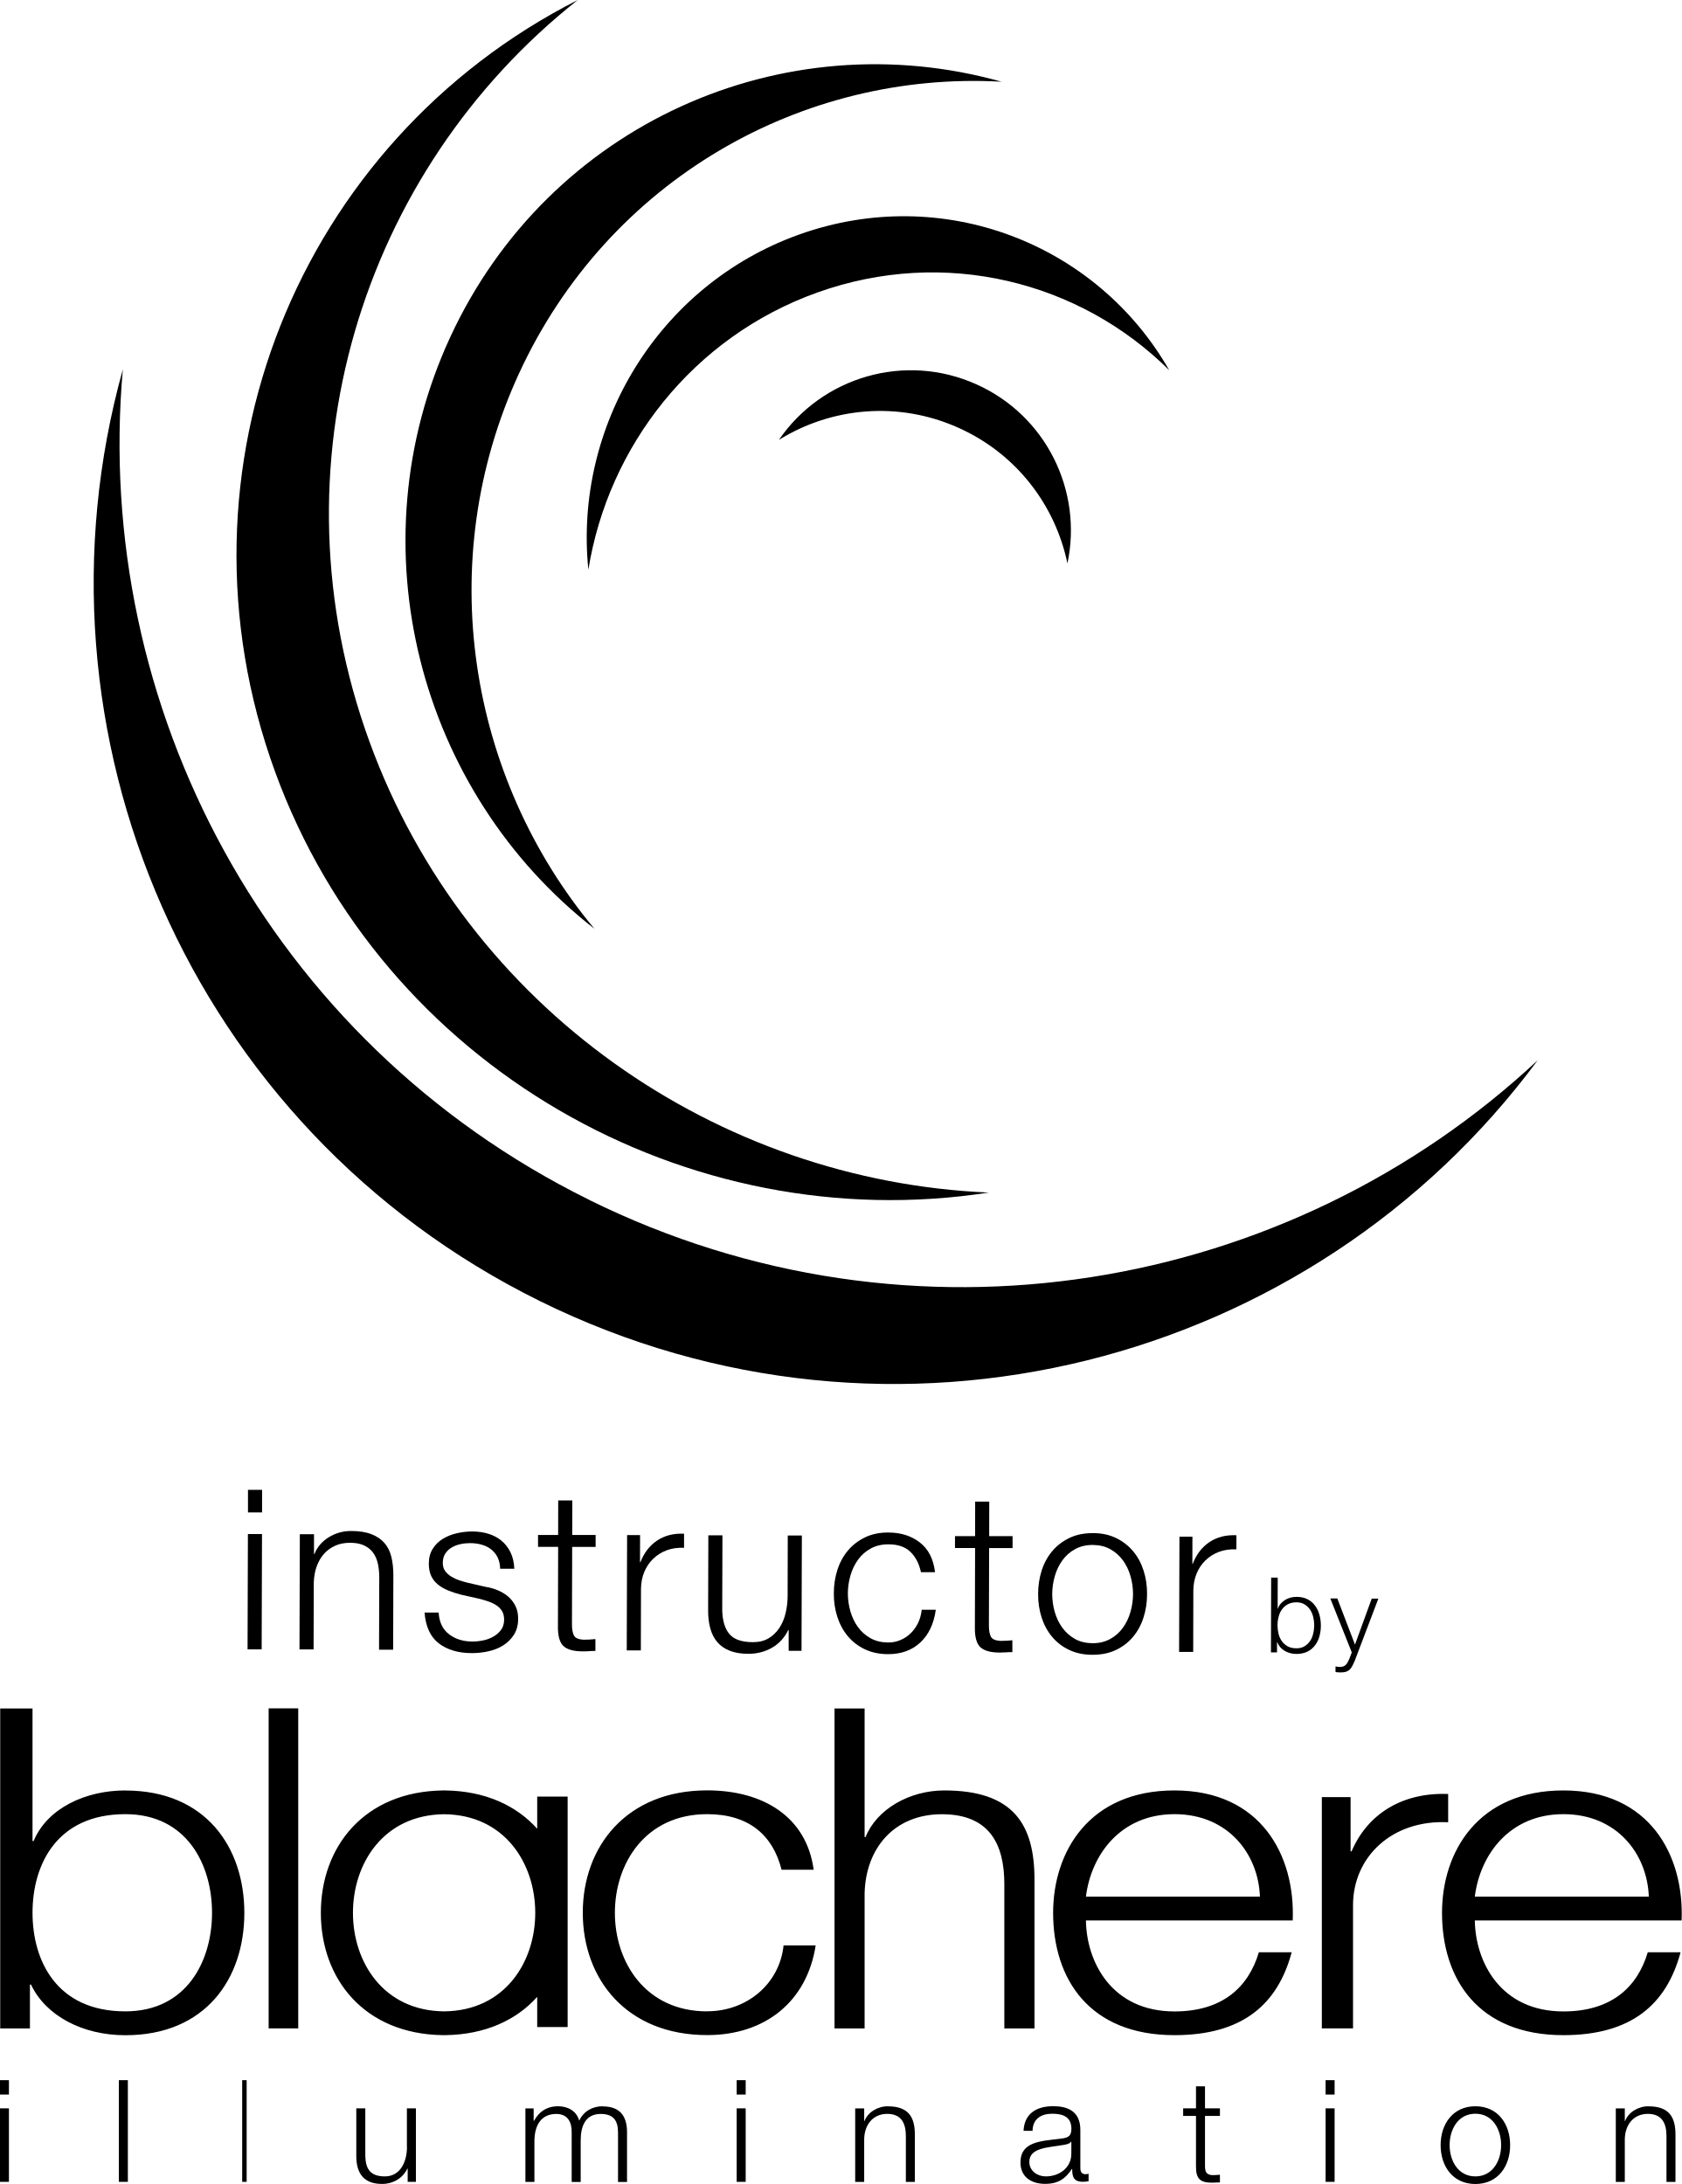
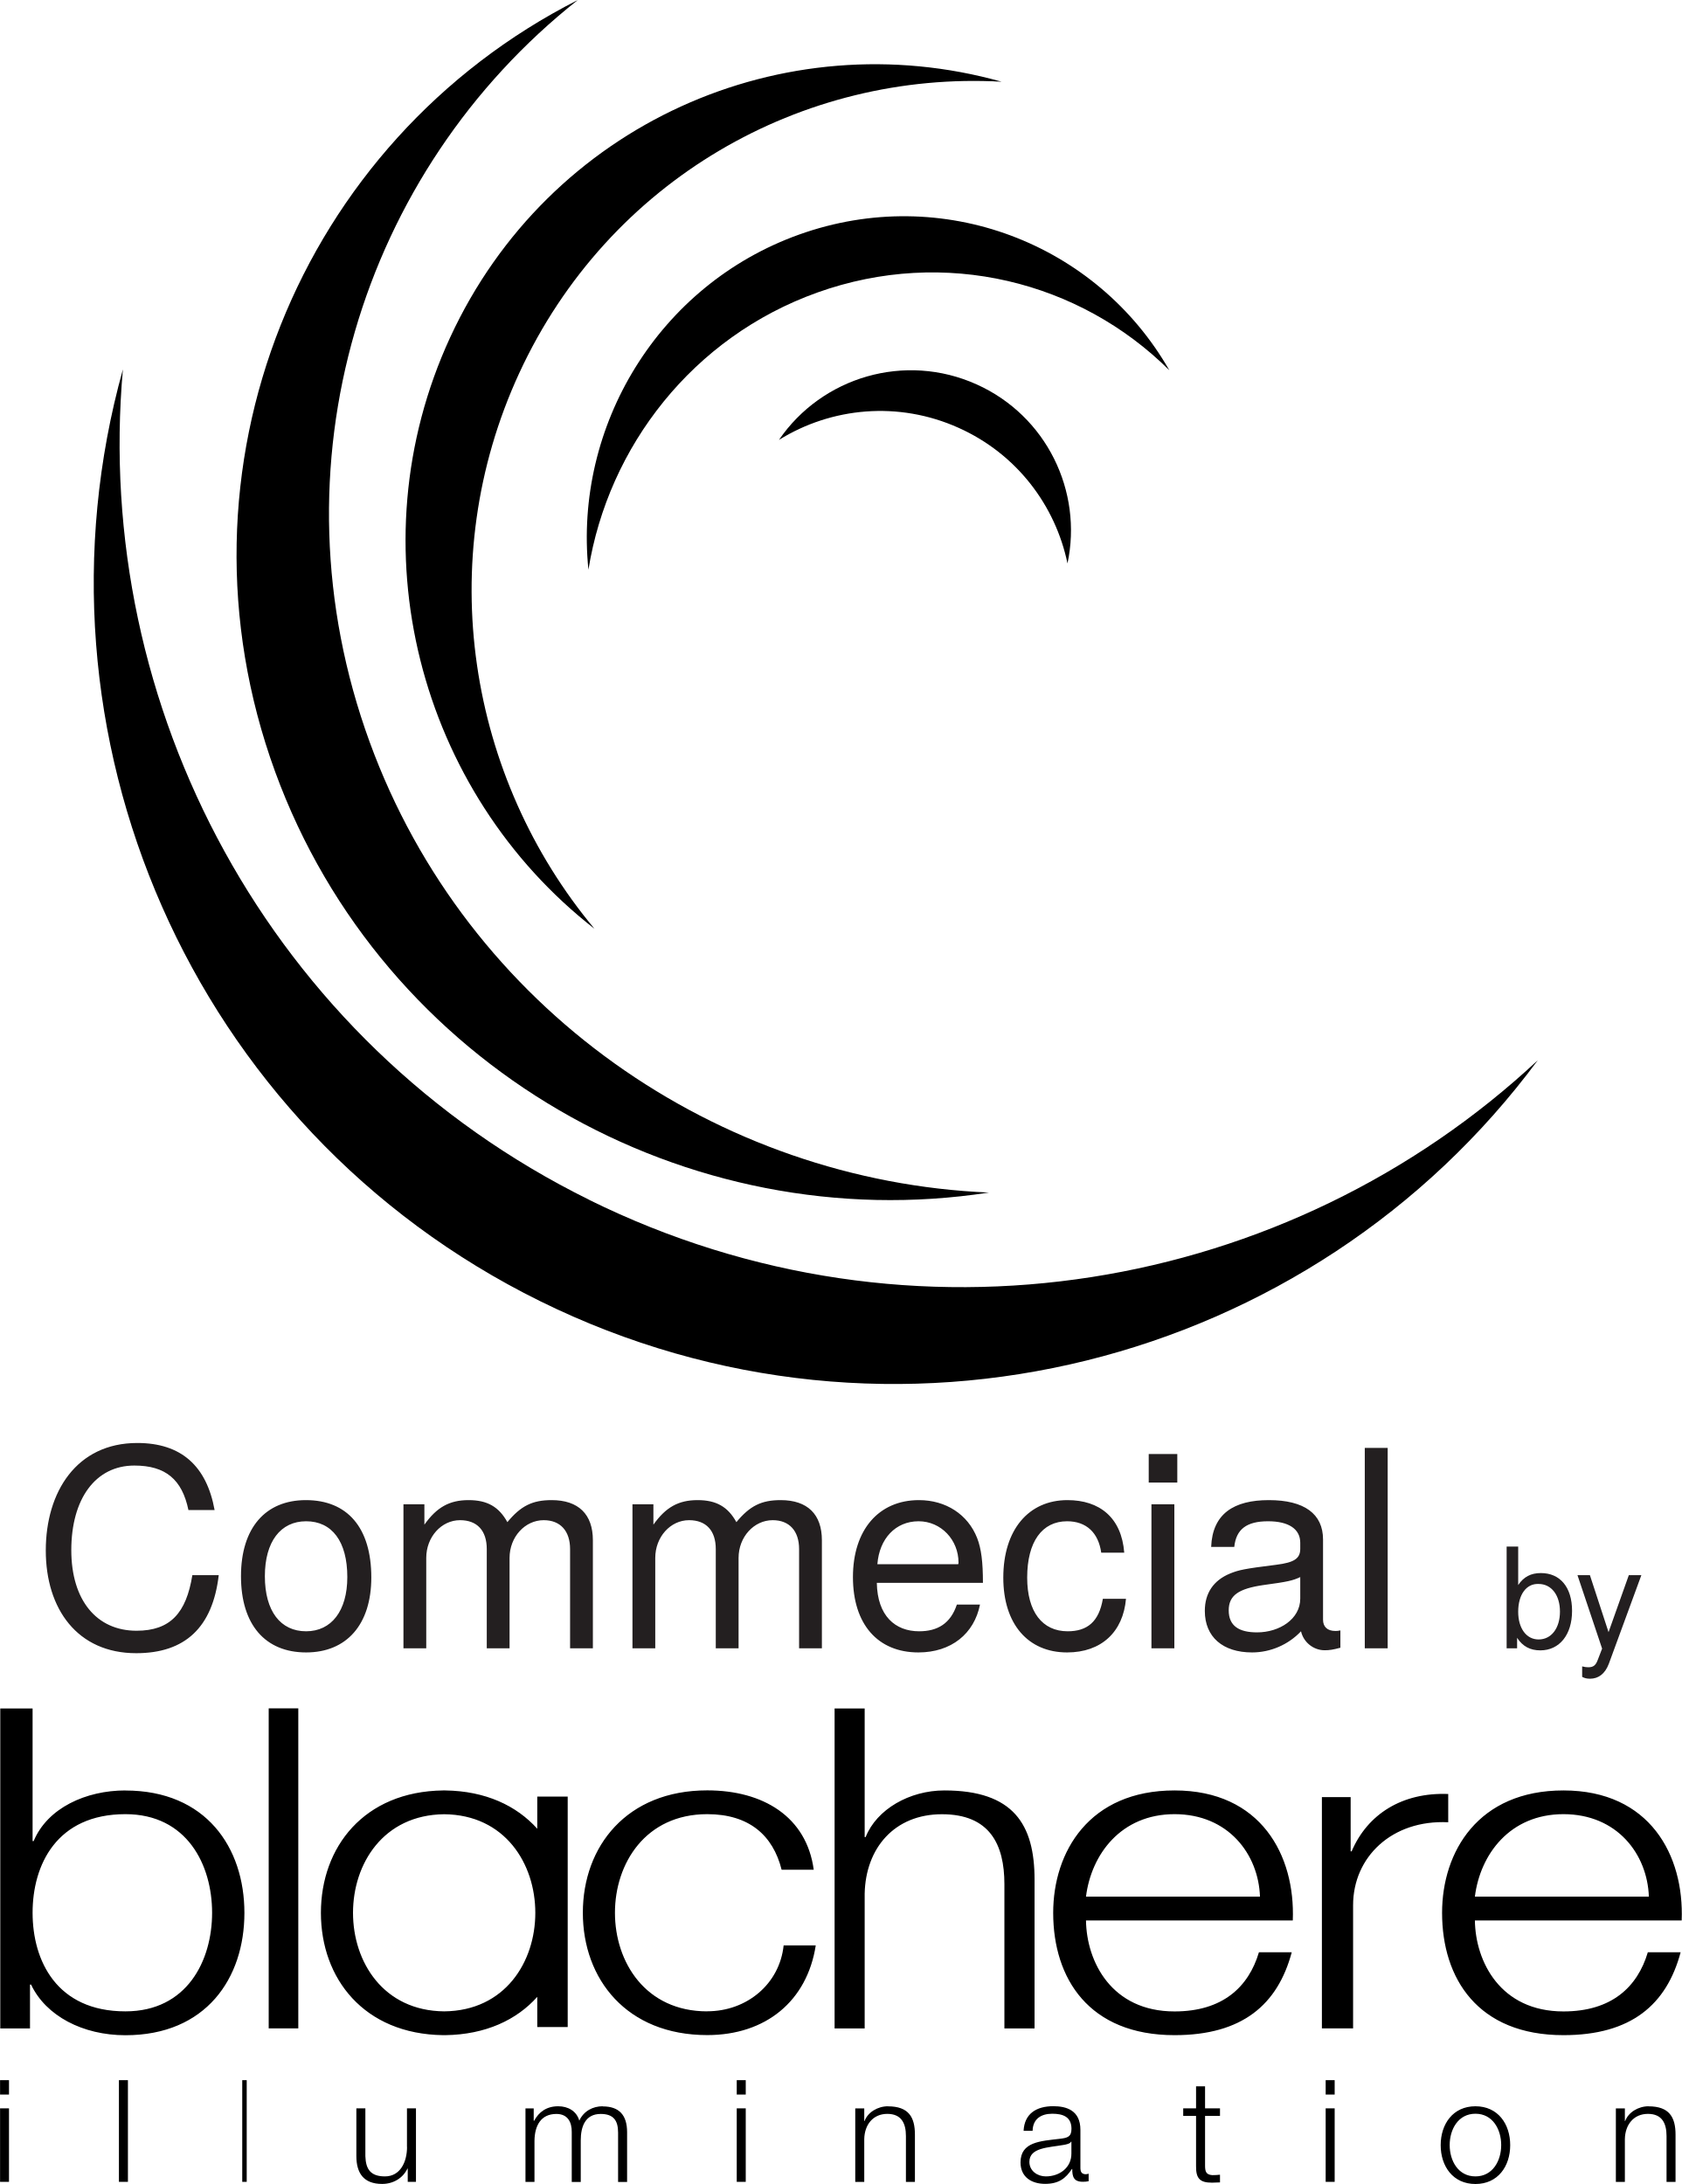
- <svg xmlns="http://www.w3.org/2000/svg" id="Layer_2" data-name="Layer 2" viewBox="0 0 240.96 312.98">
-   <g id="Layer_1_1:1_" data-name="Layer 1 (1:1)">
-     <g>
-       <path d="M38.49,290.68h4.24v-45.86h-4.24v45.86ZM224,256.58c-12.24,0-17.39,8.8-17.39,17.54,0,9.44,5.15,17.53,17.39,17.53,9.7,0,14.78-4.37,16.79-11.88h-4.7c-1.49,5.01-5.22,8.48-12.09,8.48-9.03,0-12.61-7.13-12.69-13.04h29.63c.37-9.31-4.55-18.63-16.94-18.63ZM211.31,271.8c.75-6.04,5-11.82,12.69-11.82s12.02,5.72,12.24,11.82h-24.93ZM76.97,286.15v4.34h4.36v-33.03h-4.36v4.61c-2.96-3.3-7.4-5.41-13.18-5.49h0c-.05,0-.1,0-.16,0s-.1,0-.15,0h0c-11.34.15-17.51,8.12-17.51,17.54s6.17,17.38,17.51,17.53h0c.05,0,.1,0,.15,0s.1,0,.16,0h0c5.79-.08,10.23-2.19,13.18-5.49ZM63.63,288.24c-8.73-.08-13.06-7.1-13.06-14.12s4.33-14.04,13.06-14.13c8.73.08,13.06,7.1,13.06,14.13s-4.33,14.04-13.06,14.12ZM86.34,301.84c-1.39,0-2.71.67-3.35,2.06-.39-1.39-1.63-2.06-3.02-2.06-1.67,0-2.77.82-3.45,2.08h-.06v-1.77h-1.18v10.53h1.29v-5.87c.02-2.2.92-3.87,3.14-3.87,1.63,0,2.22,1.18,2.2,2.61v7.14h1.29v-5.96c0-1.96.63-3.79,2.86-3.79,1.83,0,2.49.94,2.49,2.67v7.08h1.29v-7.14c0-2.49-1.18-3.69-3.49-3.69ZM105.55,312.67h1.29v-10.53h-1.29v10.53ZM17.96,256.58c-5.66,0-11.17,2.51-13.15,7.26h-.15v-19.01H.03v45.86h4.26v-6.29h.15c2.13,4.5,7.42,7.26,13.52,7.26,11.54,0,17.05-8.16,17.05-17.53s-5.51-17.54-17.05-17.54ZM17.96,288.24c-9.85,0-13.3-7.26-13.3-14.13s3.45-14.13,13.3-14.13c8.82,0,12.42,7.26,12.42,14.13s-3.6,14.13-12.42,14.13ZM0,300.16h1.28v-2.06H0v2.06ZM0,312.67h1.28v-10.53H0v10.53ZM105.55,300.16h1.29v-2.06h-1.29v2.06ZM17.03,312.67h1.29v-14.57h-1.29v14.57ZM34.7,312.67h.64v-14.57h-.64v14.57ZM58.31,307.67c0,2.14-.96,4.22-3.16,4.22-2.04,0-2.75-1-2.81-2.9v-6.85h-1.29v6.83c0,2.45,1.04,4,3.69,4,1.57,0,2.96-.8,3.63-2.2h.04v1.9h1.18v-10.53h-1.29v5.53ZM168.28,256.58c-12.24,0-17.39,8.8-17.39,17.54,0,9.44,5.15,17.53,17.39,17.53,9.7,0,14.78-4.37,16.79-11.88h-4.7c-1.49,5.01-5.23,8.48-12.09,8.48-9.03,0-12.61-7.13-12.69-13.04h29.63c.37-9.31-4.55-18.63-16.94-18.63ZM155.59,271.8c.75-6.04,5-11.82,12.69-11.82s12.02,5.72,12.24,11.82h-24.93ZM189.93,312.67h1.29v-10.53h-1.29v10.53ZM101.32,288.24c-8.84,0-13.22-7.06-13.22-14.13s4.38-14.13,13.22-14.13c5.99,0,9.42,3.02,10.66,7.96h4.6c-1.02-7.58-7.23-11.37-15.26-11.37-11.54,0-17.82,8.03-17.82,17.54s6.28,17.53,17.82,17.53c8.4,0,14.31-4.88,15.55-12.85h-4.6c-.58,5.52-5.26,9.44-10.95,9.44ZM189.93,300.16h1.29v-2.06h-1.29v2.06ZM211.39,301.84c-3.22,0-4.98,2.55-4.98,5.57s1.75,5.57,4.98,5.57,4.98-2.55,4.98-5.57-1.75-5.57-4.98-5.57ZM211.39,311.89c-2.47,0-3.69-2.24-3.69-4.49s1.22-4.49,3.69-4.49,3.69,2.24,3.69,4.49-1.22,4.49-3.69,4.49ZM236.21,301.84c-1.49,0-2.9.86-3.37,2.12h-.04v-1.81h-1.29v10.53h1.29v-6.14c.04-2.06,1.26-3.61,3.3-3.61s2.67,1.37,2.67,3.18v6.57h1.29v-6.77c0-2.51-.9-4.06-3.86-4.06ZM207.49,257.09c-6.6-.26-11.57,2.89-13.84,8.22h-.14v-7.77h-4.12v33.14h4.47v-17.66c0-6.87,5.54-12.27,13.63-11.88v-4.05ZM127.23,301.84c-1.49,0-2.9.86-3.37,2.12h-.04v-1.81h-1.29v10.53h1.29v-6.14c.04-2.06,1.26-3.61,3.3-3.61s2.67,1.37,2.67,3.18v6.57h1.29v-6.77c0-2.51-.9-4.06-3.86-4.06ZM154.79,310.81v-5.59c0-2.81-2.02-3.39-3.88-3.39-2.41,0-4.14,1.06-4.26,3.53h1.29c.04-1.71,1.22-2.45,2.82-2.45,1.51,0,2.75.43,2.75,2.16,0,1.16-.59,1.3-1.65,1.43-2.77.33-5.65.43-5.65,3.38,0,2.12,1.59,3.08,3.53,3.08s2.94-.78,3.84-2.14h.04c0,1.1.2,1.84,1.51,1.84.35,0,.55-.02.84-.08v-1.08c-.1.04-.26.08-.41.08-.51,0-.76-.29-.76-.78ZM153.5,308.59c.02,2.06-1.71,3.3-3.67,3.3-1.2,0-2.35-.79-2.35-2.08,0-2.06,2.71-2.04,4.9-2.43.35-.06.92-.16,1.08-.47h.04v1.67ZM148.22,290.68v-21.32c0-7.9-3.01-12.78-12.92-12.78-4.99,0-9.7,2.7-11.28,6.68h-.14v-18.43h-4.31v45.86h4.31v-19.33c.14-6.49,4.24-11.37,11.07-11.37s8.95,4.3,8.95,10.02v20.68h4.3ZM172.65,298.98h-1.29v3.16h-1.84v1.08h1.84v7.2c-.02,1.79.57,2.37,2.29,2.37.39,0,.75-.04,1.14-.04v-1.1c-.37.04-.74.06-1.1.06-.92-.06-1.04-.55-1.04-1.39v-7.1h2.14v-1.08h-2.14v-3.16Z" />
-       <g>
-         <path d="M137.36,61.32c8.32,3.74,13.85,11.12,15.58,19.42,2.2-10.32-2.99-21.14-13.01-25.65-10.29-4.64-22.18-1.05-28.33,7.95,7.5-4.66,17.11-5.62,25.76-1.72Z" />
-         <path d="M117.1,41.92c18.28-6.54,37.64-1.58,50.43,11.14-10.4-18.19-32.47-26.8-53.03-19.45-20.18,7.22-32.3,27.48-30.2,48.03,2.84-17.65,14.95-33.33,32.8-39.72Z" />
-         <path d="M74.39,53.46c12.82-27.75,40.59-43.35,69.11-41.75-31.25-8.78-64.87,6.01-79.01,36.64-13.83,29.96-4.45,65.17,20.68,84.75-18.05-21.62-23.25-52.62-10.78-79.64Z" />
-         <path d="M52.95,106.32c-14.41-39.51-1.18-81.8,29.83-106.32C42.86,20.27,23.59,67.2,39.41,110.59c15.44,42.33,59.08,66.98,102.27,60.31-38.75-1.63-74.74-26.22-88.73-64.58Z" />
-         <path d="M84.43,171.95C38.43,149.24,13.3,101.14,17.6,52.93c-14.5,52.07,9.53,108.73,59.77,133.53,50.54,24.95,110.57,9.25,142.95-34.52-35.66,33.3-89.56,42.89-135.89,20.02Z" />
-       </g>
-       <g>
-         <path d="M35.52,219.84h2.02s-.05,16.52-.05,16.52h-2.02s.05-16.52.05-16.52ZM35.53,213.5h2.02s0,3.24,0,3.24h-2.02s0-3.24,0-3.24Z" />
-         <path d="M42.97,219.86h2.02s0,2.85,0,2.85h.06c.39-1,1.07-1.8,2.05-2.41.98-.6,2.06-.91,3.23-.9,1.15,0,2.12.16,2.89.46.78.3,1.4.72,1.87,1.27.47.54.8,1.21.99,2,.19.79.28,1.68.28,2.66l-.03,10.62h-2.02s.03-10.31.03-10.31c0-.7-.06-1.36-.19-1.97-.13-.61-.35-1.14-.67-1.59-.32-.45-.75-.8-1.29-1.06-.54-.26-1.22-.39-2.03-.39-.81,0-1.53.14-2.16.43-.63.29-1.16.68-1.6,1.18s-.78,1.1-1.03,1.79c-.25.69-.38,1.44-.41,2.25l-.03,9.63h-2.02s.05-16.52.05-16.52Z" />
-         <path d="M71.66,224.77c-.02-.62-.15-1.16-.38-1.62-.23-.46-.55-.84-.94-1.14-.39-.3-.85-.52-1.36-.66-.51-.14-1.06-.21-1.63-.21-.45,0-.9.04-1.36.14-.46.1-.88.25-1.26.48-.39.22-.69.52-.93.88-.24.36-.35.81-.36,1.34,0,.45.11.83.33,1.14.22.31.5.57.85.79.34.21.71.39,1.12.53.4.14.78.25,1.12.34l2.69.62c.58.09,1.15.24,1.71.47.56.23,1.06.52,1.5.88.44.37.79.81,1.07,1.35.28.53.41,1.16.41,1.89,0,.9-.21,1.66-.61,2.29-.41.63-.93,1.14-1.56,1.53-.63.39-1.34.67-2.13.84-.79.17-1.57.25-2.34.25-1.94,0-3.51-.47-4.72-1.39-1.2-.92-1.89-2.39-2.05-4.42h2.02c.08,1.37.57,2.4,1.48,3.1.9.7,2.03,1.05,3.37,1.05.49,0,1-.05,1.52-.16.52-.1,1.01-.29,1.46-.54.45-.25.82-.58,1.11-.97.29-.39.43-.88.44-1.46,0-.49-.1-.9-.3-1.23-.2-.33-.47-.61-.81-.83-.34-.22-.73-.41-1.17-.56-.44-.15-.88-.28-1.33-.39l-2.59-.58c-.66-.17-1.27-.37-1.82-.6-.55-.23-1.04-.5-1.45-.84-.42-.33-.74-.74-.97-1.22-.23-.48-.35-1.07-.35-1.78,0-.83.19-1.55.57-2.14.37-.6.86-1.07,1.46-1.43.6-.36,1.27-.63,2-.79.74-.17,1.47-.25,2.19-.25.83,0,1.6.11,2.32.33.71.22,1.34.55,1.88,1,.54.45.97,1,1.29,1.67.32.66.5,1.44.54,2.34h-2.02Z" />
-         <path d="M81.98,219.97h3.36s0,1.71,0,1.71h-3.36s-.03,11.12-.03,11.12c0,.66.09,1.18.27,1.55.18.37.63.58,1.36.63.58,0,1.15-.03,1.73-.09v1.7c-.3,0-.6,0-.9.03s-.6.03-.9.03c-1.34,0-2.28-.27-2.81-.79-.53-.52-.79-1.49-.76-2.9l.03-11.29h-2.88s0-1.7,0-1.7h2.88s.01-4.95.01-4.95h2.02s-.01,4.97-.01,4.97Z" />
-         <path d="M89.85,219.99h1.86s-.01,3.88-.01,3.88h.06c.52-1.34,1.31-2.38,2.39-3.1,1.08-.72,2.37-1.05,3.86-.98v2.02c-.92-.04-1.75.08-2.5.36-.75.29-1.39.69-1.94,1.23-.55.53-.97,1.17-1.27,1.9-.3.73-.45,1.54-.46,2.41l-.02,8.8h-2.02s.05-16.52.05-16.52Z" />
-         <path d="M114.86,236.57h-1.86s0-2.98,0-2.98h-.06c-.54,1.11-1.31,1.95-2.33,2.54-1.02.58-2.14.87-3.38.87-1.05,0-1.94-.15-2.67-.44-.74-.29-1.33-.7-1.79-1.24s-.79-1.19-1-1.96c-.21-.77-.32-1.64-.31-2.62l.03-10.72h2.02s-.03,10.76-.03,10.76c.04,1.49.38,2.62,1.03,3.39.65.77,1.77,1.16,3.37,1.16.88,0,1.62-.18,2.24-.55.62-.37,1.13-.87,1.54-1.48.41-.62.71-1.33.9-2.13.19-.8.29-1.62.29-2.45l.02-8.67h2.02s-.05,16.52-.05,16.52Z" />
-         <path d="M131.95,225.29c-.27-1.24-.78-2.21-1.53-2.92-.75-.71-1.79-1.06-3.13-1.06-.96,0-1.8.2-2.53.6-.73.4-1.33.93-1.81,1.59-.48.66-.85,1.41-1.09,2.25-.25.84-.37,1.7-.38,2.57,0,.88.12,1.73.36,2.58.24.84.6,1.6,1.08,2.26.48.66,1.08,1.2,1.8,1.6.72.41,1.57.61,2.53.62.62,0,1.21-.11,1.76-.35.55-.23,1.05-.56,1.47-.97.43-.42.78-.91,1.06-1.48.28-.58.45-1.21.52-1.89h2.02c-.28,2.01-1.02,3.57-2.22,4.69-1.2,1.12-2.74,1.67-4.61,1.67-1.26,0-2.37-.24-3.34-.7-.97-.46-1.78-1.09-2.44-1.88-.66-.79-1.16-1.71-1.5-2.77-.34-1.06-.51-2.18-.5-3.38,0-1.19.18-2.32.52-3.37.34-1.06.85-1.98,1.51-2.76.66-.79,1.48-1.41,2.45-1.88.97-.47,2.09-.7,3.35-.69,1.77,0,3.27.48,4.49,1.42,1.22.94,1.95,2.36,2.18,4.26h-2.02Z" />
-         <path d="M141.72,220.14h3.36s0,1.71,0,1.71h-3.36s-.03,11.12-.03,11.12c0,.66.09,1.18.27,1.55.18.37.63.58,1.36.63.58,0,1.15-.03,1.73-.09v1.7c-.3,0-.6,0-.9.03-.3.02-.6.03-.9.03-1.34,0-2.28-.27-2.81-.79-.53-.52-.79-1.49-.76-2.9l.03-11.29h-2.88s0-1.7,0-1.7h2.88s.01-4.95.01-4.95h2.02s-.01,4.97-.01,4.97Z" />
-         <path d="M156.57,219.7c1.26,0,2.37.24,3.34.71s1.78,1.1,2.44,1.89c.66.79,1.16,1.71,1.5,2.77.34,1.06.51,2.18.5,3.38,0,1.2-.18,2.32-.52,3.38-.34,1.06-.85,1.98-1.51,2.76-.66.79-1.48,1.41-2.45,1.87-.97.46-2.09.68-3.35.68s-2.37-.24-3.34-.7c-.97-.46-1.78-1.09-2.44-1.88-.66-.79-1.16-1.71-1.5-2.77-.34-1.06-.51-2.18-.5-3.38,0-1.19.18-2.32.52-3.37.34-1.06.85-1.98,1.51-2.76.66-.79,1.48-1.41,2.45-1.88.97-.47,2.09-.7,3.35-.69ZM156.57,221.4c-.96,0-1.8.2-2.53.6-.73.4-1.33.93-1.81,1.59-.48.66-.85,1.41-1.09,2.25-.25.84-.37,1.7-.38,2.57,0,.88.12,1.73.36,2.58.24.84.6,1.6,1.08,2.26.48.66,1.08,1.2,1.8,1.61.72.41,1.57.61,2.53.62s1.8-.2,2.53-.6c.73-.4,1.33-.93,1.81-1.59.48-.66.85-1.41,1.09-2.25.25-.84.37-1.7.38-2.58,0-.87-.12-1.73-.36-2.58-.24-.84-.6-1.6-1.08-2.26-.48-.66-1.08-1.2-1.8-1.6-.72-.41-1.57-.61-2.53-.62Z" />
-         <path d="M168.99,220.21h1.86s-.01,3.88-.01,3.88h.06c.52-1.34,1.31-2.38,2.39-3.1,1.08-.72,2.37-1.05,3.86-.98v2.02c-.92-.04-1.75.08-2.5.36-.75.29-1.39.69-1.94,1.23-.55.53-.97,1.17-1.27,1.9-.3.73-.45,1.54-.46,2.41l-.02,8.8h-2.02s.05-16.52.05-16.52Z" />
-         <path d="M182.13,226.08h.94s-.01,4.44-.01,4.44h.03c.1-.28.24-.52.43-.73.19-.21.4-.39.64-.53s.5-.25.78-.32c.28-.07.56-.1.84-.1.59,0,1.1.11,1.54.33.43.22.8.52,1.08.9.29.38.5.81.64,1.31.14.5.21,1.02.21,1.57,0,.55-.07,1.07-.21,1.57-.14.49-.36.93-.65,1.3s-.65.67-1.09.88c-.44.21-.95.32-1.54.32-.63,0-1.19-.15-1.69-.44-.5-.29-.85-.71-1.07-1.25h-.03v1.47s-.87,0-.87,0l.03-10.71ZM188.3,232.93c0-.4-.05-.8-.14-1.19-.09-.39-.24-.75-.45-1.06s-.47-.56-.79-.76c-.32-.2-.7-.29-1.15-.3-.5,0-.92.1-1.27.29-.35.19-.63.45-.84.75-.22.31-.37.66-.47,1.06-.1.39-.15.79-.15,1.19,0,.4.05.8.14,1.19s.25.75.46,1.06c.21.31.49.56.84.76.35.2.77.29,1.27.29.45,0,.83-.09,1.16-.29.32-.19.58-.45.79-.75s.36-.66.45-1.06c.1-.39.14-.79.15-1.19Z" />
-         <path d="M190.61,229.07h1s2.53,6.61,2.53,6.61l2.4-6.59h.95s-3.38,8.9-3.38,8.9c-.14.33-.27.6-.39.82-.12.21-.25.38-.4.51-.15.12-.32.21-.51.27-.2.05-.44.08-.74.08-.19,0-.34-.02-.44-.02-.1,0-.2-.02-.28-.05v-.79c.11.02.22.04.32.05.11.02.21.02.32.02.21,0,.38-.03.52-.09.14-.06.25-.14.35-.25.1-.11.19-.23.26-.38.07-.15.15-.31.23-.49l.33-.87-3.07-7.72Z" />
-       </g>
-     </g>
-   </g>
+ <svg xmlns="http://www.w3.org/2000/svg" id="Layer_2_1:1_" data-name="Layer 2 (1:1)" width="85.01mm" height="110.41mm" viewBox="0 0 240.96 312.98">
+   <defs>
+     <style>
+       .cls-1 {
+         font-size: 39.39px;
+       }
+ 
+       .cls-2 {
+         fill: #231f20;
+         font-family: HelveticaNeue, 'Helvetica Neue';
+       }
+ 
+       .cls-3 {
+         font-size: 20px;
+       }
+     </style>
+   </defs>
+   <path d="M38.49,290.68h4.24v-45.86h-4.24v45.86ZM224,256.58c-12.24,0-17.39,8.8-17.39,17.54,0,9.44,5.15,17.53,17.39,17.53,9.7,0,14.78-4.37,16.79-11.88h-4.7c-1.49,5.01-5.22,8.48-12.09,8.48-9.03,0-12.61-7.13-12.69-13.04h29.63c.37-9.31-4.55-18.63-16.94-18.63ZM211.31,271.8c.75-6.04,5-11.82,12.69-11.82s12.02,5.72,12.24,11.82h-24.93ZM76.97,286.15v4.34h4.36v-33.03h-4.36v4.61c-2.96-3.3-7.4-5.41-13.18-5.49h0c-.05,0-.1,0-.16,0s-.1,0-.15,0h0c-11.34.15-17.51,8.12-17.51,17.54s6.17,17.38,17.51,17.53h0c.05,0,.1,0,.15,0s.1,0,.16,0h0c5.79-.08,10.23-2.19,13.18-5.49ZM63.63,288.24c-8.73-.08-13.06-7.1-13.06-14.12s4.33-14.04,13.06-14.13c8.73.08,13.06,7.1,13.06,14.13s-4.33,14.04-13.06,14.12ZM86.34,301.84c-1.39,0-2.71.67-3.35,2.06-.39-1.39-1.63-2.06-3.02-2.06-1.67,0-2.77.82-3.45,2.08h-.06v-1.77h-1.18v10.53h1.29v-5.87c.02-2.2.92-3.87,3.14-3.87,1.63,0,2.22,1.18,2.2,2.61v7.14h1.29v-5.96c0-1.96.63-3.79,2.86-3.79,1.83,0,2.49.94,2.49,2.67v7.08h1.29v-7.14c0-2.49-1.18-3.69-3.49-3.69ZM105.55,312.67h1.29v-10.53h-1.29v10.53ZM17.96,256.58c-5.66,0-11.17,2.51-13.15,7.26h-.15v-19.01H.03v45.86h4.26v-6.29h.15c2.13,4.5,7.42,7.26,13.52,7.26,11.54,0,17.05-8.16,17.05-17.53s-5.51-17.54-17.05-17.54ZM17.96,288.24c-9.85,0-13.3-7.26-13.3-14.13s3.45-14.13,13.3-14.13c8.82,0,12.42,7.26,12.42,14.13s-3.6,14.13-12.42,14.13ZM0,300.16h1.28v-2.06H0v2.06ZM0,312.67h1.28v-10.53H0v10.53ZM105.55,300.16h1.29v-2.06h-1.29v2.06ZM17.03,312.67h1.29v-14.57h-1.29v14.57ZM34.7,312.67h.64v-14.57h-.64v14.57ZM58.31,307.67c0,2.14-.96,4.22-3.16,4.22-2.04,0-2.75-1-2.81-2.9v-6.85h-1.29v6.83c0,2.45,1.04,4,3.69,4,1.57,0,2.96-.8,3.63-2.2h.04v1.9h1.18v-10.53h-1.29v5.53ZM168.28,256.58c-12.24,0-17.39,8.8-17.39,17.54,0,9.44,5.15,17.53,17.39,17.53,9.7,0,14.78-4.37,16.79-11.88h-4.7c-1.49,5.01-5.23,8.48-12.09,8.48-9.03,0-12.61-7.13-12.69-13.04h29.63c.37-9.31-4.55-18.63-16.94-18.63ZM155.59,271.8c.75-6.04,5-11.82,12.69-11.82s12.02,5.72,12.24,11.82h-24.93ZM189.93,312.67h1.29v-10.53h-1.29v10.53ZM101.32,288.24c-8.84,0-13.22-7.06-13.22-14.13s4.38-14.13,13.22-14.13c5.99,0,9.42,3.02,10.66,7.96h4.6c-1.02-7.58-7.23-11.37-15.26-11.37-11.54,0-17.82,8.03-17.82,17.54s6.28,17.53,17.82,17.53c8.4,0,14.31-4.88,15.55-12.85h-4.6c-.58,5.52-5.26,9.44-10.95,9.44ZM189.93,300.16h1.29v-2.06h-1.29v2.06ZM211.39,301.84c-3.22,0-4.98,2.55-4.98,5.57s1.75,5.57,4.98,5.57,4.98-2.55,4.98-5.57-1.75-5.57-4.98-5.57ZM211.39,311.89c-2.47,0-3.69-2.24-3.69-4.49s1.22-4.49,3.69-4.49,3.69,2.24,3.69,4.49-1.22,4.49-3.69,4.49ZM236.21,301.84c-1.49,0-2.9.86-3.37,2.12h-.04v-1.81h-1.29v10.53h1.29v-6.14c.04-2.06,1.26-3.61,3.3-3.61s2.67,1.37,2.67,3.18v6.57h1.29v-6.77c0-2.51-.9-4.06-3.86-4.06ZM207.49,257.09c-6.6-.26-11.57,2.89-13.84,8.22h-.14v-7.77h-4.12v33.14h4.47v-17.66c0-6.87,5.54-12.27,13.63-11.88v-4.05ZM127.23,301.84c-1.49,0-2.9.86-3.37,2.12h-.04v-1.81h-1.29v10.53h1.29v-6.14c.04-2.06,1.26-3.61,3.3-3.61s2.67,1.37,2.67,3.18v6.57h1.29v-6.77c0-2.51-.9-4.06-3.86-4.06ZM154.79,310.81v-5.59c0-2.81-2.02-3.39-3.88-3.39-2.41,0-4.14,1.06-4.26,3.53h1.29c.04-1.71,1.22-2.45,2.82-2.45,1.51,0,2.75.43,2.75,2.16,0,1.16-.59,1.3-1.65,1.43-2.77.33-5.65.43-5.65,3.38,0,2.12,1.59,3.08,3.53,3.08s2.94-.78,3.84-2.14h.04c0,1.1.2,1.84,1.51,1.84.35,0,.55-.02.84-.08v-1.08c-.1.04-.26.08-.41.08-.51,0-.76-.29-.76-.78ZM153.5,308.59c.02,2.06-1.71,3.3-3.67,3.3-1.2,0-2.35-.79-2.35-2.08,0-2.06,2.71-2.04,4.9-2.43.35-.06.92-.16,1.08-.47h.04v1.67ZM148.22,290.68v-21.32c0-7.9-3.01-12.78-12.92-12.78-4.99,0-9.7,2.7-11.28,6.68h-.14v-18.43h-4.31v45.86h4.31v-19.33c.14-6.49,4.24-11.37,11.07-11.37s8.95,4.3,8.95,10.02v20.68h4.3ZM172.65,298.98h-1.29v3.16h-1.84v1.08h1.84v7.2c-.02,1.79.57,2.37,2.29,2.37.39,0,.75-.04,1.14-.04v-1.1c-.37.04-.74.06-1.1.06-.92-.06-1.04-.55-1.04-1.39v-7.1h2.14v-1.08h-2.14v-3.16Z" />
+   <path d="M137.36,61.32c8.32,3.74,13.85,11.12,15.58,19.42,2.2-10.32-2.99-21.14-13.01-25.65-10.29-4.64-22.18-1.05-28.33,7.95,7.5-4.66,17.11-5.62,25.76-1.72Z" />
+   <path d="M117.1,41.92c18.28-6.54,37.64-1.58,50.43,11.14-10.4-18.19-32.47-26.8-53.03-19.45-20.18,7.22-32.3,27.48-30.2,48.03,2.84-17.65,14.95-33.33,32.8-39.72Z" />
+   <path d="M74.39,53.46c12.82-27.75,40.59-43.35,69.11-41.75-31.25-8.78-64.87,6.01-79.01,36.64-13.83,29.96-4.45,65.17,20.68,84.75-18.05-21.62-23.25-52.62-10.78-79.64Z" />
+   <path d="M52.95,106.32c-14.41-39.51-1.18-81.8,29.83-106.32C42.86,20.27,23.59,67.2,39.41,110.59c15.44,42.33,59.08,66.98,102.27,60.31-38.75-1.63-74.74-26.22-88.73-64.58Z" />
+   <path d="M84.43,171.95C38.43,149.24,13.3,101.14,17.6,52.93c-14.5,52.07,9.53,108.73,59.77,133.53,50.54,24.95,110.57,9.25,142.95-34.52-35.66,33.3-89.56,42.89-135.89,20.02Z" />
+   <text class="cls-2" transform="translate(4.66 236.21)">
+     <tspan class="cls-1" x="0" y="0">Commecial </tspan>
+     <tspan class="cls-3" x="210.12" y="0">by</tspan>
+   </text>
</svg>
